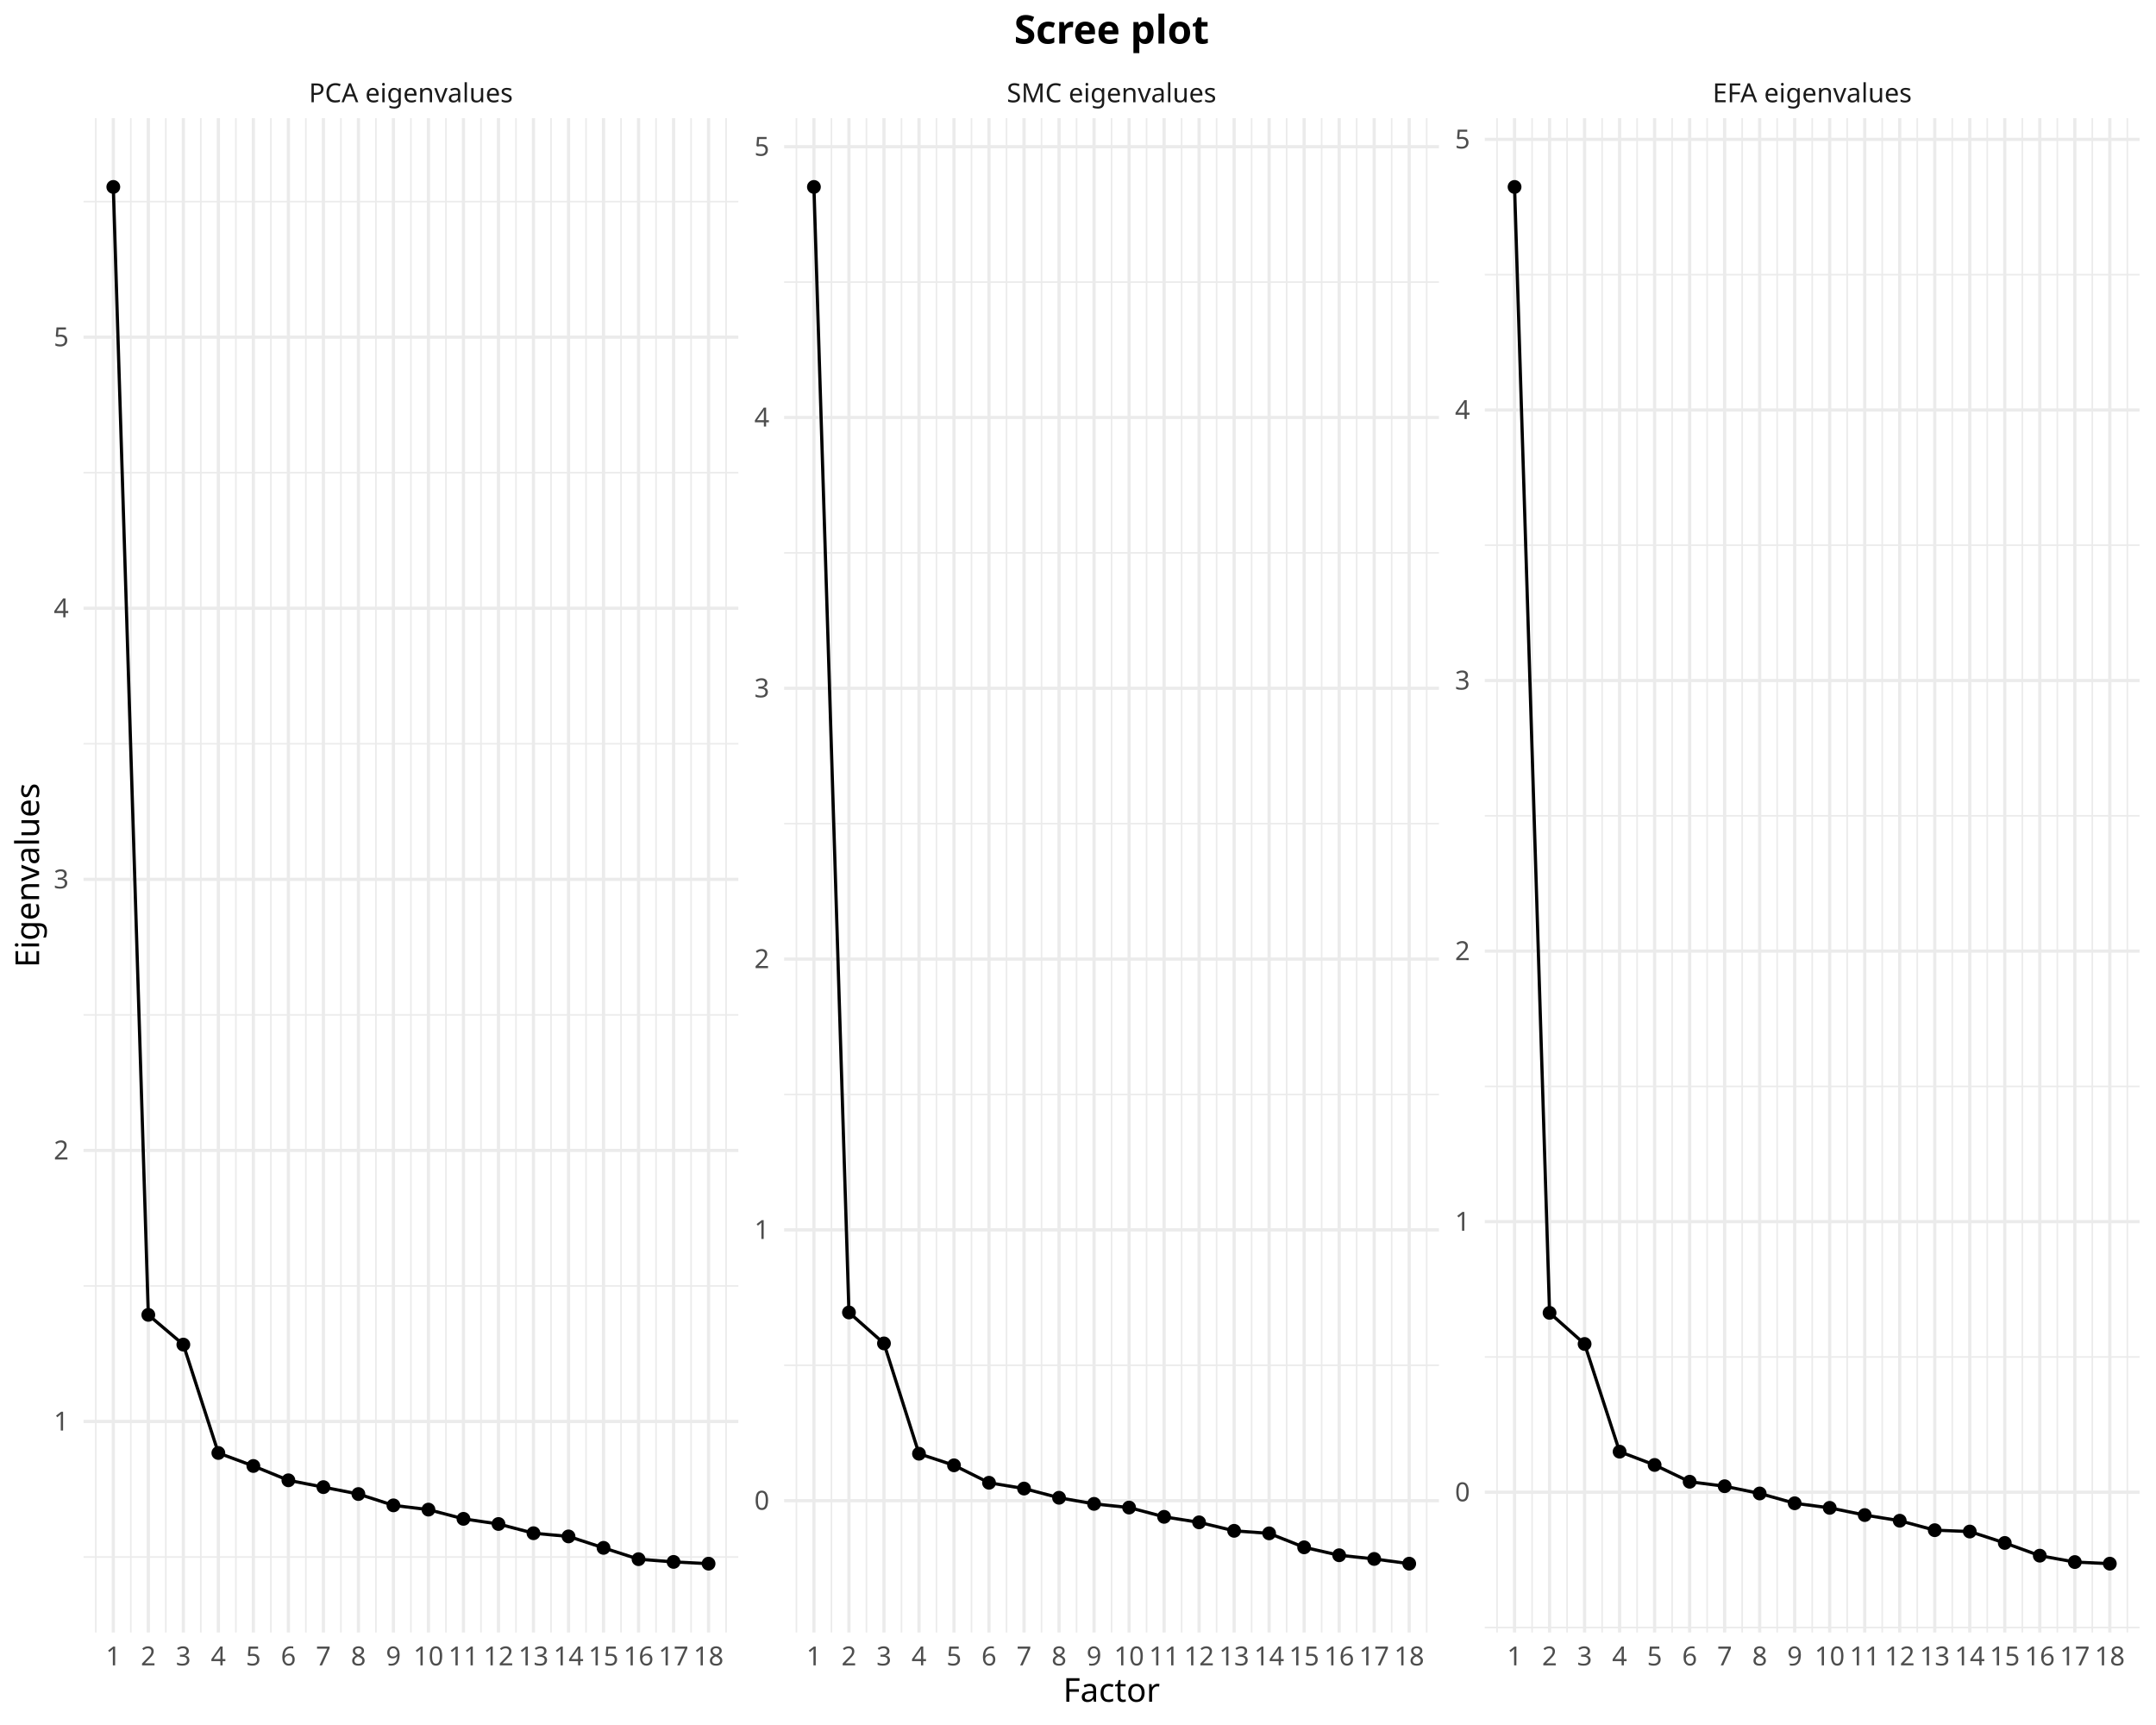
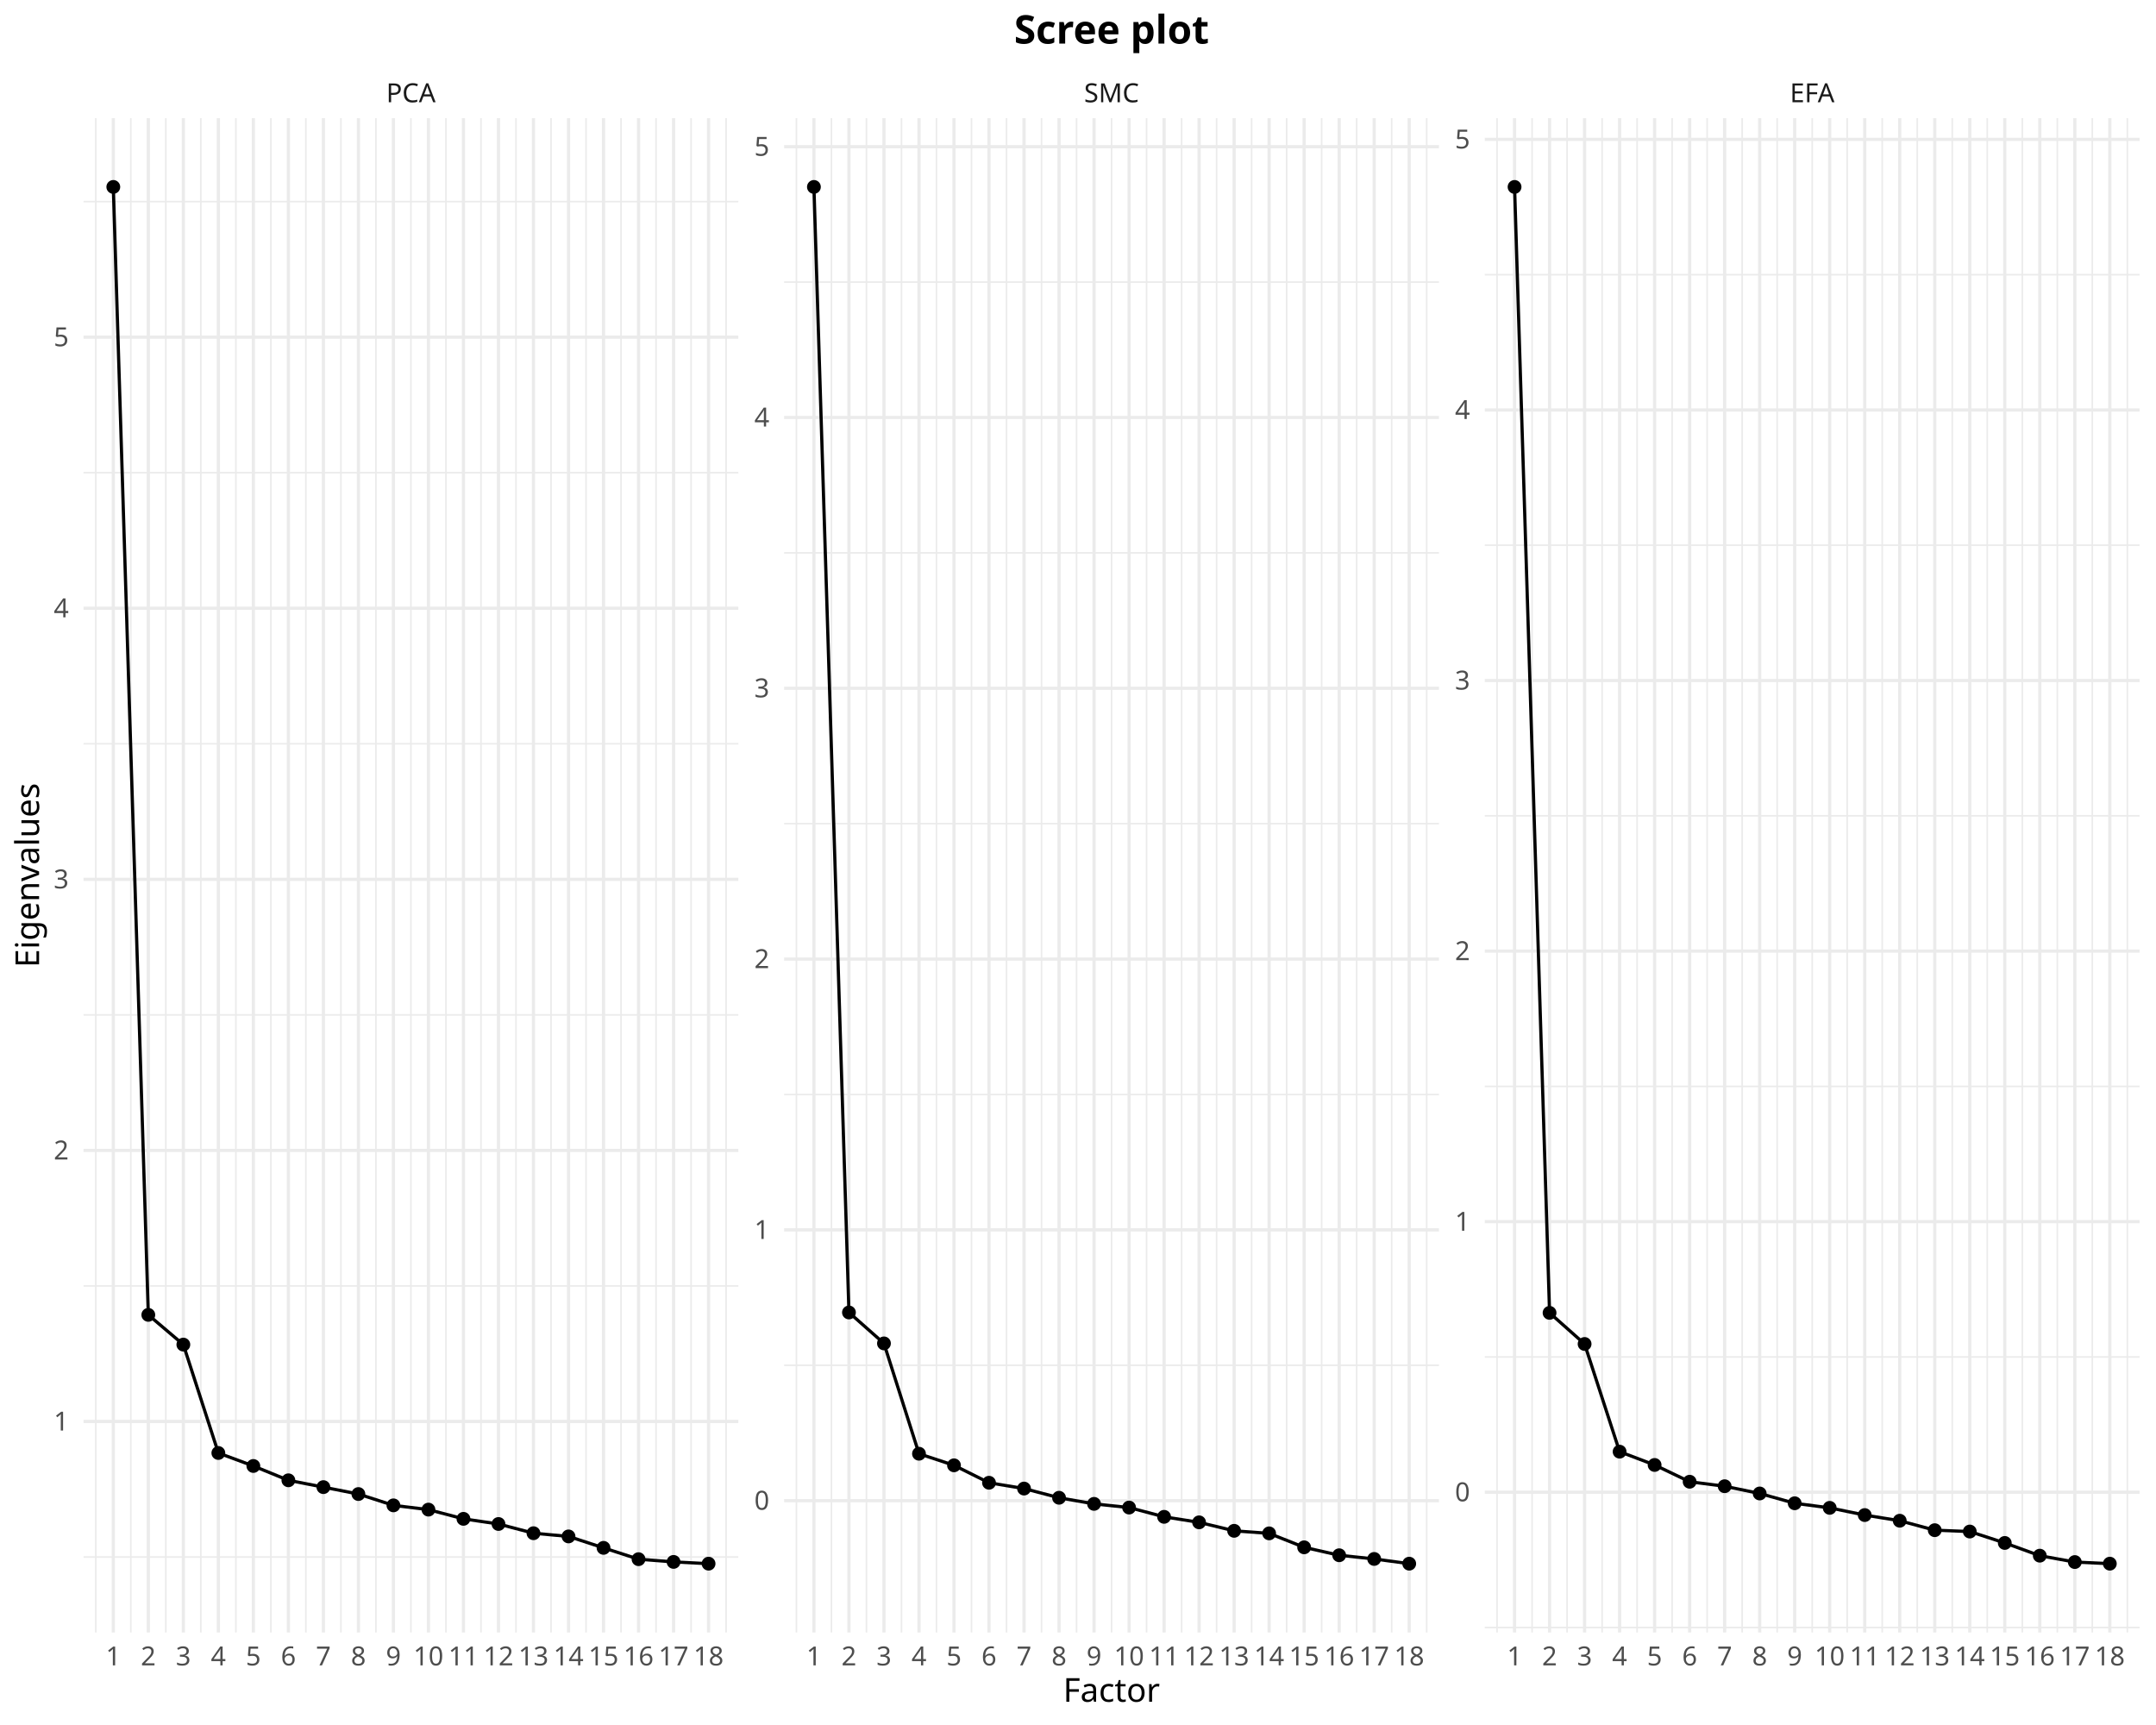
<svg xmlns="http://www.w3.org/2000/svg" class="svglite" data-engine-version="2.0" width="720.00pt" height="576.00pt" viewBox="0 0 720.00 576.00">
  <defs>
    <style type="text/css">
    .svglite line, .svglite polyline, .svglite polygon, .svglite path, .svglite rect, .svglite circle {
      fill: none;
      stroke: #000000;
      stroke-linecap: round;
      stroke-linejoin: round;
      stroke-miterlimit: 10.00;
    }
  </style>
  </defs>
  <rect width="100%" height="100%" style="stroke: none; fill: #FFFFFF;" />
  <defs>
    <clipPath id="cpMC4wMHw3MjAuMDB8MC4wMHw1NzYuMDA=">
      <rect x="0.00" y="0.00" width="720.00" height="576.00" />
    </clipPath>
  </defs>
  <g clip-path="url(#cpMC4wMHw3MjAuMDB8MC4wMHw1NzYuMDA=)">
    <rect x="-0" y="0.00" width="720.00" height="576.00" style="stroke-width: 1.07; stroke: none; fill: #FFFFFF;" />
  </g>
  <defs>
    <clipPath id="cpMjcuOTB8MjQ2LjU3fDM5LjQzfDU0NS4xMQ==">
      <rect x="27.90" y="39.43" width="218.67" height="505.68" />
    </clipPath>
  </defs>
  <g clip-path="url(#cpMjcuOTB8MjQ2LjU3fDM5LjQzfDU0NS4xMQ==)">
    <polyline points="27.90,519.91 246.57,519.91 " style="stroke-width: 0.53; stroke: #EBEBEB; stroke-linecap: butt;" />
    <polyline points="27.90,429.40 246.57,429.40 " style="stroke-width: 0.53; stroke: #EBEBEB; stroke-linecap: butt;" />
    <polyline points="27.90,338.88 246.57,338.88 " style="stroke-width: 0.53; stroke: #EBEBEB; stroke-linecap: butt;" />
    <polyline points="27.90,248.36 246.57,248.36 " style="stroke-width: 0.53; stroke: #EBEBEB; stroke-linecap: butt;" />
    <polyline points="27.90,157.84 246.57,157.84 " style="stroke-width: 0.53; stroke: #EBEBEB; stroke-linecap: butt;" />
    <polyline points="27.90,67.32 246.57,67.32 " style="stroke-width: 0.53; stroke: #EBEBEB; stroke-linecap: butt;" />
    <polyline points="31.99,545.11 31.99,39.43 " style="stroke-width: 0.53; stroke: #EBEBEB; stroke-linecap: butt;" />
    <polyline points="43.69,545.11 43.69,39.43 " style="stroke-width: 0.53; stroke: #EBEBEB; stroke-linecap: butt;" />
    <polyline points="55.38,545.11 55.38,39.43 " style="stroke-width: 0.53; stroke: #EBEBEB; stroke-linecap: butt;" />
    <polyline points="67.07,545.11 67.07,39.43 " style="stroke-width: 0.53; stroke: #EBEBEB; stroke-linecap: butt;" />
    <polyline points="78.77,545.11 78.77,39.43 " style="stroke-width: 0.53; stroke: #EBEBEB; stroke-linecap: butt;" />
    <polyline points="90.46,545.11 90.46,39.43 " style="stroke-width: 0.53; stroke: #EBEBEB; stroke-linecap: butt;" />
    <polyline points="102.15,545.11 102.15,39.43 " style="stroke-width: 0.53; stroke: #EBEBEB; stroke-linecap: butt;" />
    <polyline points="113.85,545.11 113.85,39.43 " style="stroke-width: 0.53; stroke: #EBEBEB; stroke-linecap: butt;" />
    <polyline points="125.54,545.11 125.54,39.43 " style="stroke-width: 0.53; stroke: #EBEBEB; stroke-linecap: butt;" />
    <polyline points="137.23,545.11 137.23,39.43 " style="stroke-width: 0.53; stroke: #EBEBEB; stroke-linecap: butt;" />
    <polyline points="148.93,545.11 148.93,39.43 " style="stroke-width: 0.53; stroke: #EBEBEB; stroke-linecap: butt;" />
    <polyline points="160.62,545.11 160.62,39.43 " style="stroke-width: 0.53; stroke: #EBEBEB; stroke-linecap: butt;" />
    <polyline points="172.31,545.11 172.31,39.43 " style="stroke-width: 0.53; stroke: #EBEBEB; stroke-linecap: butt;" />
    <polyline points="184.01,545.11 184.01,39.43 " style="stroke-width: 0.53; stroke: #EBEBEB; stroke-linecap: butt;" />
    <polyline points="195.70,545.11 195.70,39.43 " style="stroke-width: 0.53; stroke: #EBEBEB; stroke-linecap: butt;" />
    <polyline points="207.40,545.11 207.40,39.43 " style="stroke-width: 0.53; stroke: #EBEBEB; stroke-linecap: butt;" />
    <polyline points="219.09,545.11 219.09,39.43 " style="stroke-width: 0.53; stroke: #EBEBEB; stroke-linecap: butt;" />
    <polyline points="230.78,545.11 230.78,39.43 " style="stroke-width: 0.53; stroke: #EBEBEB; stroke-linecap: butt;" />
    <polyline points="242.48,545.11 242.48,39.43 " style="stroke-width: 0.53; stroke: #EBEBEB; stroke-linecap: butt;" />
    <polyline points="27.90,474.65 246.57,474.65 " style="stroke-width: 1.07; stroke: #EBEBEB; stroke-linecap: butt;" />
    <polyline points="27.90,384.14 246.57,384.14 " style="stroke-width: 1.07; stroke: #EBEBEB; stroke-linecap: butt;" />
    <polyline points="27.90,293.62 246.57,293.62 " style="stroke-width: 1.07; stroke: #EBEBEB; stroke-linecap: butt;" />
    <polyline points="27.90,203.10 246.57,203.10 " style="stroke-width: 1.07; stroke: #EBEBEB; stroke-linecap: butt;" />
    <polyline points="27.90,112.58 246.57,112.58 " style="stroke-width: 1.07; stroke: #EBEBEB; stroke-linecap: butt;" />
    <polyline points="37.84,545.11 37.84,39.43 " style="stroke-width: 1.07; stroke: #EBEBEB; stroke-linecap: butt;" />
    <polyline points="49.53,545.11 49.53,39.43 " style="stroke-width: 1.07; stroke: #EBEBEB; stroke-linecap: butt;" />
    <polyline points="61.23,545.11 61.23,39.43 " style="stroke-width: 1.07; stroke: #EBEBEB; stroke-linecap: butt;" />
    <polyline points="72.92,545.11 72.92,39.43 " style="stroke-width: 1.07; stroke: #EBEBEB; stroke-linecap: butt;" />
    <polyline points="84.61,545.11 84.61,39.43 " style="stroke-width: 1.07; stroke: #EBEBEB; stroke-linecap: butt;" />
    <polyline points="96.31,545.11 96.31,39.43 " style="stroke-width: 1.07; stroke: #EBEBEB; stroke-linecap: butt;" />
    <polyline points="108.00,545.11 108.00,39.43 " style="stroke-width: 1.07; stroke: #EBEBEB; stroke-linecap: butt;" />
    <polyline points="119.69,545.11 119.69,39.43 " style="stroke-width: 1.07; stroke: #EBEBEB; stroke-linecap: butt;" />
    <polyline points="131.39,545.11 131.39,39.43 " style="stroke-width: 1.07; stroke: #EBEBEB; stroke-linecap: butt;" />
    <polyline points="143.08,545.11 143.08,39.43 " style="stroke-width: 1.07; stroke: #EBEBEB; stroke-linecap: butt;" />
    <polyline points="154.77,545.11 154.77,39.43 " style="stroke-width: 1.07; stroke: #EBEBEB; stroke-linecap: butt;" />
    <polyline points="166.47,545.11 166.47,39.43 " style="stroke-width: 1.07; stroke: #EBEBEB; stroke-linecap: butt;" />
    <polyline points="178.16,545.11 178.16,39.43 " style="stroke-width: 1.07; stroke: #EBEBEB; stroke-linecap: butt;" />
    <polyline points="189.86,545.11 189.86,39.43 " style="stroke-width: 1.07; stroke: #EBEBEB; stroke-linecap: butt;" />
    <polyline points="201.55,545.11 201.55,39.43 " style="stroke-width: 1.07; stroke: #EBEBEB; stroke-linecap: butt;" />
    <polyline points="213.24,545.11 213.24,39.43 " style="stroke-width: 1.07; stroke: #EBEBEB; stroke-linecap: butt;" />
    <polyline points="224.94,545.11 224.94,39.43 " style="stroke-width: 1.07; stroke: #EBEBEB; stroke-linecap: butt;" />
    <polyline points="236.63,545.11 236.63,39.43 " style="stroke-width: 1.07; stroke: #EBEBEB; stroke-linecap: butt;" />
    <polyline points="37.84,62.42 49.53,439.05 61.23,448.98 72.92,485.17 84.61,489.51 96.31,494.29 108.00,496.57 119.69,498.88 131.39,502.66 143.08,504.08 154.77,507.16 166.47,508.88 178.16,511.96 189.86,513.03 201.55,516.85 213.24,520.63 224.94,521.54 236.63,522.13 " style="stroke-width: 1.07; stroke-linecap: butt;" />
    <circle cx="37.84" cy="62.42" r="1.95" style="stroke-width: 0.71; fill: #000000;" />
    <circle cx="49.53" cy="439.05" r="1.95" style="stroke-width: 0.71; fill: #000000;" />
    <circle cx="61.23" cy="448.98" r="1.95" style="stroke-width: 0.71; fill: #000000;" />
    <circle cx="72.92" cy="485.17" r="1.95" style="stroke-width: 0.71; fill: #000000;" />
    <circle cx="84.61" cy="489.51" r="1.95" style="stroke-width: 0.71; fill: #000000;" />
    <circle cx="96.31" cy="494.29" r="1.95" style="stroke-width: 0.71; fill: #000000;" />
    <circle cx="108.00" cy="496.57" r="1.95" style="stroke-width: 0.71; fill: #000000;" />
    <circle cx="119.69" cy="498.88" r="1.95" style="stroke-width: 0.71; fill: #000000;" />
    <circle cx="131.39" cy="502.66" r="1.95" style="stroke-width: 0.71; fill: #000000;" />
    <circle cx="143.08" cy="504.08" r="1.95" style="stroke-width: 0.71; fill: #000000;" />
    <circle cx="154.77" cy="507.16" r="1.95" style="stroke-width: 0.71; fill: #000000;" />
    <circle cx="166.47" cy="508.88" r="1.95" style="stroke-width: 0.71; fill: #000000;" />
    <circle cx="178.16" cy="511.96" r="1.95" style="stroke-width: 0.71; fill: #000000;" />
    <circle cx="189.86" cy="513.03" r="1.95" style="stroke-width: 0.71; fill: #000000;" />
    <circle cx="201.55" cy="516.85" r="1.95" style="stroke-width: 0.71; fill: #000000;" />
    <circle cx="213.24" cy="520.63" r="1.95" style="stroke-width: 0.71; fill: #000000;" />
    <circle cx="224.94" cy="521.54" r="1.95" style="stroke-width: 0.71; fill: #000000;" />
    <circle cx="236.63" cy="522.13" r="1.95" style="stroke-width: 0.71; fill: #000000;" />
  </g>
  <g clip-path="url(#cpMC4wMHw3MjAuMDB8MC4wMHw1NzYuMDA=)">
</g>
  <defs>
    <clipPath id="cpMjYxLjg3fDQ4MC41NHwzOS40M3w1NDUuMTE=">
      <rect x="261.87" y="39.43" width="218.67" height="505.68" />
    </clipPath>
  </defs>
  <g clip-path="url(#cpMjYxLjg3fDQ4MC41NHwzOS40M3w1NDUuMTE=)">
    <polyline points="261.87,455.88 480.54,455.88 " style="stroke-width: 0.53; stroke: #EBEBEB; stroke-linecap: butt;" />
    <polyline points="261.87,365.46 480.54,365.46 " style="stroke-width: 0.53; stroke: #EBEBEB; stroke-linecap: butt;" />
    <polyline points="261.87,275.03 480.54,275.03 " style="stroke-width: 0.53; stroke: #EBEBEB; stroke-linecap: butt;" />
    <polyline points="261.87,184.61 480.54,184.61 " style="stroke-width: 0.53; stroke: #EBEBEB; stroke-linecap: butt;" />
    <polyline points="261.87,94.19 480.54,94.19 " style="stroke-width: 0.53; stroke: #EBEBEB; stroke-linecap: butt;" />
    <polyline points="265.97,545.11 265.97,39.43 " style="stroke-width: 0.53; stroke: #EBEBEB; stroke-linecap: butt;" />
    <polyline points="277.66,545.11 277.66,39.43 " style="stroke-width: 0.53; stroke: #EBEBEB; stroke-linecap: butt;" />
    <polyline points="289.35,545.11 289.35,39.43 " style="stroke-width: 0.53; stroke: #EBEBEB; stroke-linecap: butt;" />
    <polyline points="301.05,545.11 301.05,39.43 " style="stroke-width: 0.53; stroke: #EBEBEB; stroke-linecap: butt;" />
    <polyline points="312.74,545.11 312.74,39.43 " style="stroke-width: 0.53; stroke: #EBEBEB; stroke-linecap: butt;" />
    <polyline points="324.44,545.11 324.44,39.43 " style="stroke-width: 0.53; stroke: #EBEBEB; stroke-linecap: butt;" />
    <polyline points="336.13,545.11 336.13,39.43 " style="stroke-width: 0.53; stroke: #EBEBEB; stroke-linecap: butt;" />
    <polyline points="347.82,545.11 347.82,39.43 " style="stroke-width: 0.53; stroke: #EBEBEB; stroke-linecap: butt;" />
    <polyline points="359.52,545.11 359.52,39.43 " style="stroke-width: 0.53; stroke: #EBEBEB; stroke-linecap: butt;" />
    <polyline points="371.21,545.11 371.21,39.43 " style="stroke-width: 0.53; stroke: #EBEBEB; stroke-linecap: butt;" />
    <polyline points="382.90,545.11 382.90,39.43 " style="stroke-width: 0.53; stroke: #EBEBEB; stroke-linecap: butt;" />
    <polyline points="394.60,545.11 394.60,39.43 " style="stroke-width: 0.53; stroke: #EBEBEB; stroke-linecap: butt;" />
    <polyline points="406.29,545.11 406.29,39.43 " style="stroke-width: 0.53; stroke: #EBEBEB; stroke-linecap: butt;" />
    <polyline points="417.98,545.11 417.98,39.43 " style="stroke-width: 0.53; stroke: #EBEBEB; stroke-linecap: butt;" />
    <polyline points="429.68,545.11 429.68,39.43 " style="stroke-width: 0.53; stroke: #EBEBEB; stroke-linecap: butt;" />
    <polyline points="441.37,545.11 441.37,39.43 " style="stroke-width: 0.53; stroke: #EBEBEB; stroke-linecap: butt;" />
    <polyline points="453.06,545.11 453.06,39.43 " style="stroke-width: 0.53; stroke: #EBEBEB; stroke-linecap: butt;" />
    <polyline points="464.76,545.11 464.76,39.43 " style="stroke-width: 0.53; stroke: #EBEBEB; stroke-linecap: butt;" />
    <polyline points="476.45,545.11 476.45,39.43 " style="stroke-width: 0.53; stroke: #EBEBEB; stroke-linecap: butt;" />
    <polyline points="261.87,501.09 480.54,501.09 " style="stroke-width: 1.07; stroke: #EBEBEB; stroke-linecap: butt;" />
    <polyline points="261.87,410.67 480.54,410.67 " style="stroke-width: 1.07; stroke: #EBEBEB; stroke-linecap: butt;" />
    <polyline points="261.87,320.25 480.54,320.25 " style="stroke-width: 1.07; stroke: #EBEBEB; stroke-linecap: butt;" />
    <polyline points="261.87,229.82 480.54,229.82 " style="stroke-width: 1.07; stroke: #EBEBEB; stroke-linecap: butt;" />
    <polyline points="261.87,139.40 480.54,139.40 " style="stroke-width: 1.07; stroke: #EBEBEB; stroke-linecap: butt;" />
    <polyline points="261.87,48.98 480.54,48.98 " style="stroke-width: 1.07; stroke: #EBEBEB; stroke-linecap: butt;" />
    <polyline points="271.81,545.11 271.81,39.43 " style="stroke-width: 1.07; stroke: #EBEBEB; stroke-linecap: butt;" />
    <polyline points="283.51,545.11 283.51,39.43 " style="stroke-width: 1.07; stroke: #EBEBEB; stroke-linecap: butt;" />
    <polyline points="295.20,545.11 295.20,39.43 " style="stroke-width: 1.07; stroke: #EBEBEB; stroke-linecap: butt;" />
    <polyline points="306.90,545.11 306.90,39.43 " style="stroke-width: 1.07; stroke: #EBEBEB; stroke-linecap: butt;" />
    <polyline points="318.59,545.11 318.59,39.43 " style="stroke-width: 1.07; stroke: #EBEBEB; stroke-linecap: butt;" />
    <polyline points="330.28,545.11 330.28,39.43 " style="stroke-width: 1.07; stroke: #EBEBEB; stroke-linecap: butt;" />
    <polyline points="341.98,545.11 341.98,39.43 " style="stroke-width: 1.07; stroke: #EBEBEB; stroke-linecap: butt;" />
    <polyline points="353.67,545.11 353.67,39.43 " style="stroke-width: 1.07; stroke: #EBEBEB; stroke-linecap: butt;" />
    <polyline points="365.36,545.11 365.36,39.43 " style="stroke-width: 1.07; stroke: #EBEBEB; stroke-linecap: butt;" />
    <polyline points="377.06,545.11 377.06,39.43 " style="stroke-width: 1.07; stroke: #EBEBEB; stroke-linecap: butt;" />
    <polyline points="388.75,545.11 388.75,39.43 " style="stroke-width: 1.07; stroke: #EBEBEB; stroke-linecap: butt;" />
    <polyline points="400.44,545.11 400.44,39.43 " style="stroke-width: 1.07; stroke: #EBEBEB; stroke-linecap: butt;" />
    <polyline points="412.14,545.11 412.14,39.43 " style="stroke-width: 1.07; stroke: #EBEBEB; stroke-linecap: butt;" />
    <polyline points="423.83,545.11 423.83,39.43 " style="stroke-width: 1.07; stroke: #EBEBEB; stroke-linecap: butt;" />
    <polyline points="435.52,545.11 435.52,39.43 " style="stroke-width: 1.07; stroke: #EBEBEB; stroke-linecap: butt;" />
    <polyline points="447.22,545.11 447.22,39.43 " style="stroke-width: 1.07; stroke: #EBEBEB; stroke-linecap: butt;" />
    <polyline points="458.91,545.11 458.91,39.43 " style="stroke-width: 1.07; stroke: #EBEBEB; stroke-linecap: butt;" />
    <polyline points="470.61,545.11 470.61,39.43 " style="stroke-width: 1.07; stroke: #EBEBEB; stroke-linecap: butt;" />
    <polyline points="271.81,62.42 283.51,438.25 295.20,448.58 306.90,485.42 318.59,489.29 330.28,495.11 341.98,497.05 353.67,500.12 365.36,502.16 377.06,503.39 388.75,506.49 400.44,508.33 412.14,511.16 423.83,512.01 435.52,516.67 447.22,519.32 458.91,520.55 470.61,522.13 " style="stroke-width: 1.07; stroke-linecap: butt;" />
    <circle cx="271.81" cy="62.42" r="1.95" style="stroke-width: 0.71; fill: #000000;" />
    <circle cx="283.51" cy="438.25" r="1.95" style="stroke-width: 0.71; fill: #000000;" />
    <circle cx="295.20" cy="448.58" r="1.95" style="stroke-width: 0.71; fill: #000000;" />
    <circle cx="306.90" cy="485.42" r="1.95" style="stroke-width: 0.71; fill: #000000;" />
    <circle cx="318.59" cy="489.29" r="1.95" style="stroke-width: 0.71; fill: #000000;" />
    <circle cx="330.28" cy="495.11" r="1.95" style="stroke-width: 0.71; fill: #000000;" />
    <circle cx="341.98" cy="497.05" r="1.95" style="stroke-width: 0.71; fill: #000000;" />
    <circle cx="353.67" cy="500.12" r="1.95" style="stroke-width: 0.71; fill: #000000;" />
    <circle cx="365.36" cy="502.16" r="1.95" style="stroke-width: 0.71; fill: #000000;" />
    <circle cx="377.06" cy="503.39" r="1.95" style="stroke-width: 0.71; fill: #000000;" />
    <circle cx="388.75" cy="506.49" r="1.95" style="stroke-width: 0.71; fill: #000000;" />
    <circle cx="400.44" cy="508.33" r="1.95" style="stroke-width: 0.71; fill: #000000;" />
    <circle cx="412.14" cy="511.16" r="1.95" style="stroke-width: 0.71; fill: #000000;" />
    <circle cx="423.83" cy="512.01" r="1.95" style="stroke-width: 0.71; fill: #000000;" />
    <circle cx="435.52" cy="516.67" r="1.95" style="stroke-width: 0.71; fill: #000000;" />
    <circle cx="447.22" cy="519.32" r="1.95" style="stroke-width: 0.71; fill: #000000;" />
    <circle cx="458.91" cy="520.55" r="1.95" style="stroke-width: 0.71; fill: #000000;" />
    <circle cx="470.61" cy="522.13" r="1.95" style="stroke-width: 0.71; fill: #000000;" />
  </g>
  <g clip-path="url(#cpMC4wMHw3MjAuMDB8MC4wMHw1NzYuMDA=)">
</g>
  <defs>
    <clipPath id="cpNDk1Ljg1fDcxNC41MnwzOS40M3w1NDUuMTE=">
      <rect x="495.85" y="39.43" width="218.67" height="505.68" />
    </clipPath>
  </defs>
  <g clip-path="url(#cpNDk1Ljg1fDcxNC41MnwzOS40M3w1NDUuMTE=)">
    <polyline points="495.85,543.45 714.52,543.45 " style="stroke-width: 0.53; stroke: #EBEBEB; stroke-linecap: butt;" />
    <polyline points="495.85,453.10 714.52,453.10 " style="stroke-width: 0.53; stroke: #EBEBEB; stroke-linecap: butt;" />
    <polyline points="495.85,362.76 714.52,362.76 " style="stroke-width: 0.53; stroke: #EBEBEB; stroke-linecap: butt;" />
    <polyline points="495.85,272.41 714.52,272.41 " style="stroke-width: 0.53; stroke: #EBEBEB; stroke-linecap: butt;" />
    <polyline points="495.85,182.06 714.52,182.06 " style="stroke-width: 0.53; stroke: #EBEBEB; stroke-linecap: butt;" />
    <polyline points="495.85,91.72 714.52,91.72 " style="stroke-width: 0.53; stroke: #EBEBEB; stroke-linecap: butt;" />
    <polyline points="499.94,545.11 499.94,39.43 " style="stroke-width: 0.53; stroke: #EBEBEB; stroke-linecap: butt;" />
    <polyline points="511.64,545.11 511.64,39.43 " style="stroke-width: 0.53; stroke: #EBEBEB; stroke-linecap: butt;" />
    <polyline points="523.33,545.11 523.33,39.43 " style="stroke-width: 0.53; stroke: #EBEBEB; stroke-linecap: butt;" />
    <polyline points="535.02,545.11 535.02,39.43 " style="stroke-width: 0.53; stroke: #EBEBEB; stroke-linecap: butt;" />
    <polyline points="546.72,545.11 546.72,39.43 " style="stroke-width: 0.53; stroke: #EBEBEB; stroke-linecap: butt;" />
    <polyline points="558.41,545.11 558.41,39.43 " style="stroke-width: 0.53; stroke: #EBEBEB; stroke-linecap: butt;" />
    <polyline points="570.10,545.11 570.10,39.43 " style="stroke-width: 0.53; stroke: #EBEBEB; stroke-linecap: butt;" />
    <polyline points="581.80,545.11 581.80,39.43 " style="stroke-width: 0.53; stroke: #EBEBEB; stroke-linecap: butt;" />
    <polyline points="593.49,545.11 593.49,39.43 " style="stroke-width: 0.53; stroke: #EBEBEB; stroke-linecap: butt;" />
    <polyline points="605.19,545.11 605.19,39.43 " style="stroke-width: 0.53; stroke: #EBEBEB; stroke-linecap: butt;" />
    <polyline points="616.88,545.11 616.88,39.43 " style="stroke-width: 0.53; stroke: #EBEBEB; stroke-linecap: butt;" />
    <polyline points="628.57,545.11 628.57,39.43 " style="stroke-width: 0.53; stroke: #EBEBEB; stroke-linecap: butt;" />
    <polyline points="640.27,545.11 640.27,39.43 " style="stroke-width: 0.53; stroke: #EBEBEB; stroke-linecap: butt;" />
    <polyline points="651.96,545.11 651.96,39.43 " style="stroke-width: 0.53; stroke: #EBEBEB; stroke-linecap: butt;" />
    <polyline points="663.65,545.11 663.65,39.43 " style="stroke-width: 0.53; stroke: #EBEBEB; stroke-linecap: butt;" />
    <polyline points="675.35,545.11 675.35,39.43 " style="stroke-width: 0.53; stroke: #EBEBEB; stroke-linecap: butt;" />
    <polyline points="687.04,545.11 687.04,39.43 " style="stroke-width: 0.53; stroke: #EBEBEB; stroke-linecap: butt;" />
    <polyline points="698.73,545.11 698.73,39.43 " style="stroke-width: 0.53; stroke: #EBEBEB; stroke-linecap: butt;" />
    <polyline points="710.43,545.11 710.43,39.43 " style="stroke-width: 0.53; stroke: #EBEBEB; stroke-linecap: butt;" />
    <polyline points="495.85,498.27 714.52,498.27 " style="stroke-width: 1.07; stroke: #EBEBEB; stroke-linecap: butt;" />
    <polyline points="495.85,407.93 714.52,407.93 " style="stroke-width: 1.07; stroke: #EBEBEB; stroke-linecap: butt;" />
    <polyline points="495.85,317.58 714.52,317.58 " style="stroke-width: 1.07; stroke: #EBEBEB; stroke-linecap: butt;" />
    <polyline points="495.85,227.24 714.52,227.24 " style="stroke-width: 1.07; stroke: #EBEBEB; stroke-linecap: butt;" />
    <polyline points="495.85,136.89 714.52,136.89 " style="stroke-width: 1.07; stroke: #EBEBEB; stroke-linecap: butt;" />
    <polyline points="495.85,46.54 714.52,46.54 " style="stroke-width: 1.07; stroke: #EBEBEB; stroke-linecap: butt;" />
    <polyline points="505.79,545.11 505.79,39.43 " style="stroke-width: 1.07; stroke: #EBEBEB; stroke-linecap: butt;" />
    <polyline points="517.48,545.11 517.48,39.43 " style="stroke-width: 1.07; stroke: #EBEBEB; stroke-linecap: butt;" />
    <polyline points="529.18,545.11 529.18,39.43 " style="stroke-width: 1.07; stroke: #EBEBEB; stroke-linecap: butt;" />
    <polyline points="540.87,545.11 540.87,39.43 " style="stroke-width: 1.07; stroke: #EBEBEB; stroke-linecap: butt;" />
    <polyline points="552.56,545.11 552.56,39.43 " style="stroke-width: 1.07; stroke: #EBEBEB; stroke-linecap: butt;" />
    <polyline points="564.26,545.11 564.26,39.43 " style="stroke-width: 1.07; stroke: #EBEBEB; stroke-linecap: butt;" />
    <polyline points="575.95,545.11 575.95,39.43 " style="stroke-width: 1.07; stroke: #EBEBEB; stroke-linecap: butt;" />
    <polyline points="587.65,545.11 587.65,39.43 " style="stroke-width: 1.07; stroke: #EBEBEB; stroke-linecap: butt;" />
    <polyline points="599.34,545.11 599.34,39.43 " style="stroke-width: 1.07; stroke: #EBEBEB; stroke-linecap: butt;" />
    <polyline points="611.03,545.11 611.03,39.43 " style="stroke-width: 1.07; stroke: #EBEBEB; stroke-linecap: butt;" />
    <polyline points="622.73,545.11 622.73,39.43 " style="stroke-width: 1.07; stroke: #EBEBEB; stroke-linecap: butt;" />
    <polyline points="634.42,545.11 634.42,39.43 " style="stroke-width: 1.07; stroke: #EBEBEB; stroke-linecap: butt;" />
    <polyline points="646.11,545.11 646.11,39.43 " style="stroke-width: 1.07; stroke: #EBEBEB; stroke-linecap: butt;" />
    <polyline points="657.81,545.11 657.81,39.43 " style="stroke-width: 1.07; stroke: #EBEBEB; stroke-linecap: butt;" />
    <polyline points="669.50,545.11 669.50,39.43 " style="stroke-width: 1.07; stroke: #EBEBEB; stroke-linecap: butt;" />
    <polyline points="681.19,545.11 681.19,39.43 " style="stroke-width: 1.07; stroke: #EBEBEB; stroke-linecap: butt;" />
    <polyline points="692.89,545.11 692.89,39.43 " style="stroke-width: 1.07; stroke: #EBEBEB; stroke-linecap: butt;" />
    <polyline points="704.58,545.11 704.58,39.43 " style="stroke-width: 1.07; stroke: #EBEBEB; stroke-linecap: butt;" />
    <polyline points="505.79,62.42 517.48,438.38 529.18,448.77 540.87,484.73 552.56,489.17 564.26,494.77 575.95,496.27 587.65,498.69 599.34,501.96 611.03,503.49 622.73,505.90 634.42,507.79 646.11,510.95 657.81,511.40 669.50,515.21 681.19,519.46 692.89,521.59 704.58,522.13 " style="stroke-width: 1.07; stroke-linecap: butt;" />
    <circle cx="505.79" cy="62.42" r="1.95" style="stroke-width: 0.71; fill: #000000;" />
    <circle cx="517.48" cy="438.38" r="1.95" style="stroke-width: 0.71; fill: #000000;" />
    <circle cx="529.18" cy="448.77" r="1.95" style="stroke-width: 0.71; fill: #000000;" />
    <circle cx="540.87" cy="484.73" r="1.95" style="stroke-width: 0.71; fill: #000000;" />
    <circle cx="552.56" cy="489.17" r="1.95" style="stroke-width: 0.71; fill: #000000;" />
    <circle cx="564.26" cy="494.77" r="1.95" style="stroke-width: 0.71; fill: #000000;" />
    <circle cx="575.95" cy="496.27" r="1.95" style="stroke-width: 0.71; fill: #000000;" />
    <circle cx="587.65" cy="498.69" r="1.95" style="stroke-width: 0.71; fill: #000000;" />
    <circle cx="599.34" cy="501.96" r="1.95" style="stroke-width: 0.71; fill: #000000;" />
    <circle cx="611.03" cy="503.49" r="1.95" style="stroke-width: 0.71; fill: #000000;" />
    <circle cx="622.73" cy="505.90" r="1.95" style="stroke-width: 0.71; fill: #000000;" />
    <circle cx="634.42" cy="507.79" r="1.95" style="stroke-width: 0.71; fill: #000000;" />
    <circle cx="646.11" cy="510.95" r="1.95" style="stroke-width: 0.71; fill: #000000;" />
    <circle cx="657.81" cy="511.40" r="1.95" style="stroke-width: 0.71; fill: #000000;" />
    <circle cx="669.50" cy="515.21" r="1.95" style="stroke-width: 0.71; fill: #000000;" />
    <circle cx="681.19" cy="519.46" r="1.95" style="stroke-width: 0.71; fill: #000000;" />
    <circle cx="692.89" cy="521.59" r="1.95" style="stroke-width: 0.71; fill: #000000;" />
    <circle cx="704.58" cy="522.13" r="1.95" style="stroke-width: 0.71; fill: #000000;" />
  </g>
  <g clip-path="url(#cpMC4wMHw3MjAuMDB8MC4wMHw1NzYuMDA=)">
</g>
  <defs>
    <clipPath id="cpMjcuOTB8MjQ2LjU3fDIyLjc4fDM5LjQz">
      <rect x="27.90" y="22.78" width="218.67" height="16.65" />
    </clipPath>
  </defs>
  <g clip-path="url(#cpMjcuOTB8MjQ2LjU3fDIyLjc4fDM5LjQz)">
-     <text x="137.23" y="34.14" text-anchor="middle" style="font-size: 8.80px; fill: #1A1A1A; font-family: sans;" textLength="67.52px" lengthAdjust="spacingAndGlyphs">PCA eigenvalues</text>
+     <text x="137.23" y="34.14" text-anchor="middle" style="font-size: 8.80px; fill: #1A1A1A; font-family: sans;" textLength="18.10px" lengthAdjust="spacingAndGlyphs">PCA</text>
  </g>
  <g clip-path="url(#cpMC4wMHw3MjAuMDB8MC4wMHw1NzYuMDA=)">
</g>
  <defs>
    <clipPath id="cpMjYxLjg3fDQ4MC41NHwyMi43OHwzOS40Mw==">
      <rect x="261.87" y="22.78" width="218.67" height="16.65" />
    </clipPath>
  </defs>
  <g clip-path="url(#cpMjYxLjg3fDQ4MC41NHwyMi43OHwzOS40Mw==)">
-     <text x="371.21" y="34.14" text-anchor="middle" style="font-size: 8.80px; fill: #1A1A1A; font-family: sans;" textLength="68.98px" lengthAdjust="spacingAndGlyphs">SMC eigenvalues</text>
+     <text x="371.21" y="34.14" text-anchor="middle" style="font-size: 8.80px; fill: #1A1A1A; font-family: sans;" textLength="19.56px" lengthAdjust="spacingAndGlyphs">SMC</text>
  </g>
  <g clip-path="url(#cpMC4wMHw3MjAuMDB8MC4wMHw1NzYuMDA=)">
</g>
  <defs>
    <clipPath id="cpNDk1Ljg1fDcxNC41MnwyMi43OHwzOS40Mw==">
      <rect x="495.85" y="22.78" width="218.67" height="16.65" />
    </clipPath>
  </defs>
  <g clip-path="url(#cpNDk1Ljg1fDcxNC41MnwyMi43OHwzOS40Mw==)">
-     <text x="605.19" y="34.14" text-anchor="middle" style="font-size: 8.80px; fill: #1A1A1A; font-family: sans;" textLength="66.54px" lengthAdjust="spacingAndGlyphs">EFA eigenvalues</text>
+     <text x="605.19" y="34.14" text-anchor="middle" style="font-size: 8.80px; fill: #1A1A1A; font-family: sans;" textLength="17.12px" lengthAdjust="spacingAndGlyphs">EFA</text>
  </g>
  <g clip-path="url(#cpMC4wMHw3MjAuMDB8MC4wMHw1NzYuMDA=)">
    <text x="37.84" y="556.10" text-anchor="middle" style="font-size: 8.80px; fill: #4D4D4D; font-family: sans;" textLength="4.89px" lengthAdjust="spacingAndGlyphs">1</text>
    <text x="49.53" y="556.10" text-anchor="middle" style="font-size: 8.80px; fill: #4D4D4D; font-family: sans;" textLength="4.89px" lengthAdjust="spacingAndGlyphs">2</text>
    <text x="61.23" y="556.10" text-anchor="middle" style="font-size: 8.80px; fill: #4D4D4D; font-family: sans;" textLength="4.89px" lengthAdjust="spacingAndGlyphs">3</text>
    <text x="72.92" y="556.10" text-anchor="middle" style="font-size: 8.80px; fill: #4D4D4D; font-family: sans;" textLength="4.89px" lengthAdjust="spacingAndGlyphs">4</text>
    <text x="84.61" y="556.10" text-anchor="middle" style="font-size: 8.80px; fill: #4D4D4D; font-family: sans;" textLength="4.89px" lengthAdjust="spacingAndGlyphs">5</text>
    <text x="96.31" y="556.10" text-anchor="middle" style="font-size: 8.80px; fill: #4D4D4D; font-family: sans;" textLength="4.89px" lengthAdjust="spacingAndGlyphs">6</text>
    <text x="108.00" y="556.10" text-anchor="middle" style="font-size: 8.80px; fill: #4D4D4D; font-family: sans;" textLength="4.89px" lengthAdjust="spacingAndGlyphs">7</text>
    <text x="119.69" y="556.10" text-anchor="middle" style="font-size: 8.80px; fill: #4D4D4D; font-family: sans;" textLength="4.89px" lengthAdjust="spacingAndGlyphs">8</text>
    <text x="131.39" y="556.10" text-anchor="middle" style="font-size: 8.80px; fill: #4D4D4D; font-family: sans;" textLength="4.89px" lengthAdjust="spacingAndGlyphs">9</text>
    <text x="143.08" y="556.10" text-anchor="middle" style="font-size: 8.80px; fill: #4D4D4D; font-family: sans;" textLength="9.79px" lengthAdjust="spacingAndGlyphs">10</text>
    <text x="154.77" y="556.10" text-anchor="middle" style="font-size: 8.80px; fill: #4D4D4D; font-family: sans;" textLength="9.79px" lengthAdjust="spacingAndGlyphs">11</text>
    <text x="166.47" y="556.10" text-anchor="middle" style="font-size: 8.80px; fill: #4D4D4D; font-family: sans;" textLength="9.79px" lengthAdjust="spacingAndGlyphs">12</text>
    <text x="178.16" y="556.10" text-anchor="middle" style="font-size: 8.80px; fill: #4D4D4D; font-family: sans;" textLength="9.79px" lengthAdjust="spacingAndGlyphs">13</text>
    <text x="189.86" y="556.10" text-anchor="middle" style="font-size: 8.80px; fill: #4D4D4D; font-family: sans;" textLength="9.79px" lengthAdjust="spacingAndGlyphs">14</text>
    <text x="201.55" y="556.10" text-anchor="middle" style="font-size: 8.80px; fill: #4D4D4D; font-family: sans;" textLength="9.79px" lengthAdjust="spacingAndGlyphs">15</text>
    <text x="213.24" y="556.10" text-anchor="middle" style="font-size: 8.80px; fill: #4D4D4D; font-family: sans;" textLength="9.79px" lengthAdjust="spacingAndGlyphs">16</text>
    <text x="224.94" y="556.10" text-anchor="middle" style="font-size: 8.80px; fill: #4D4D4D; font-family: sans;" textLength="9.79px" lengthAdjust="spacingAndGlyphs">17</text>
    <text x="236.63" y="556.10" text-anchor="middle" style="font-size: 8.80px; fill: #4D4D4D; font-family: sans;" textLength="9.79px" lengthAdjust="spacingAndGlyphs">18</text>
    <text x="271.81" y="556.10" text-anchor="middle" style="font-size: 8.80px; fill: #4D4D4D; font-family: sans;" textLength="4.89px" lengthAdjust="spacingAndGlyphs">1</text>
    <text x="283.51" y="556.10" text-anchor="middle" style="font-size: 8.80px; fill: #4D4D4D; font-family: sans;" textLength="4.89px" lengthAdjust="spacingAndGlyphs">2</text>
    <text x="295.20" y="556.10" text-anchor="middle" style="font-size: 8.80px; fill: #4D4D4D; font-family: sans;" textLength="4.89px" lengthAdjust="spacingAndGlyphs">3</text>
    <text x="306.90" y="556.10" text-anchor="middle" style="font-size: 8.80px; fill: #4D4D4D; font-family: sans;" textLength="4.89px" lengthAdjust="spacingAndGlyphs">4</text>
    <text x="318.59" y="556.10" text-anchor="middle" style="font-size: 8.80px; fill: #4D4D4D; font-family: sans;" textLength="4.89px" lengthAdjust="spacingAndGlyphs">5</text>
    <text x="330.28" y="556.10" text-anchor="middle" style="font-size: 8.80px; fill: #4D4D4D; font-family: sans;" textLength="4.89px" lengthAdjust="spacingAndGlyphs">6</text>
    <text x="341.98" y="556.10" text-anchor="middle" style="font-size: 8.80px; fill: #4D4D4D; font-family: sans;" textLength="4.89px" lengthAdjust="spacingAndGlyphs">7</text>
    <text x="353.67" y="556.10" text-anchor="middle" style="font-size: 8.80px; fill: #4D4D4D; font-family: sans;" textLength="4.89px" lengthAdjust="spacingAndGlyphs">8</text>
    <text x="365.36" y="556.10" text-anchor="middle" style="font-size: 8.80px; fill: #4D4D4D; font-family: sans;" textLength="4.89px" lengthAdjust="spacingAndGlyphs">9</text>
    <text x="377.06" y="556.10" text-anchor="middle" style="font-size: 8.80px; fill: #4D4D4D; font-family: sans;" textLength="9.79px" lengthAdjust="spacingAndGlyphs">10</text>
    <text x="388.75" y="556.10" text-anchor="middle" style="font-size: 8.80px; fill: #4D4D4D; font-family: sans;" textLength="9.79px" lengthAdjust="spacingAndGlyphs">11</text>
    <text x="400.44" y="556.10" text-anchor="middle" style="font-size: 8.80px; fill: #4D4D4D; font-family: sans;" textLength="9.79px" lengthAdjust="spacingAndGlyphs">12</text>
    <text x="412.14" y="556.10" text-anchor="middle" style="font-size: 8.80px; fill: #4D4D4D; font-family: sans;" textLength="9.79px" lengthAdjust="spacingAndGlyphs">13</text>
    <text x="423.83" y="556.10" text-anchor="middle" style="font-size: 8.80px; fill: #4D4D4D; font-family: sans;" textLength="9.79px" lengthAdjust="spacingAndGlyphs">14</text>
    <text x="435.52" y="556.10" text-anchor="middle" style="font-size: 8.80px; fill: #4D4D4D; font-family: sans;" textLength="9.79px" lengthAdjust="spacingAndGlyphs">15</text>
    <text x="447.22" y="556.10" text-anchor="middle" style="font-size: 8.80px; fill: #4D4D4D; font-family: sans;" textLength="9.79px" lengthAdjust="spacingAndGlyphs">16</text>
    <text x="458.91" y="556.10" text-anchor="middle" style="font-size: 8.80px; fill: #4D4D4D; font-family: sans;" textLength="9.79px" lengthAdjust="spacingAndGlyphs">17</text>
    <text x="470.61" y="556.10" text-anchor="middle" style="font-size: 8.80px; fill: #4D4D4D; font-family: sans;" textLength="9.79px" lengthAdjust="spacingAndGlyphs">18</text>
    <text x="505.79" y="556.10" text-anchor="middle" style="font-size: 8.80px; fill: #4D4D4D; font-family: sans;" textLength="4.89px" lengthAdjust="spacingAndGlyphs">1</text>
    <text x="517.48" y="556.10" text-anchor="middle" style="font-size: 8.80px; fill: #4D4D4D; font-family: sans;" textLength="4.89px" lengthAdjust="spacingAndGlyphs">2</text>
    <text x="529.18" y="556.10" text-anchor="middle" style="font-size: 8.80px; fill: #4D4D4D; font-family: sans;" textLength="4.89px" lengthAdjust="spacingAndGlyphs">3</text>
    <text x="540.87" y="556.10" text-anchor="middle" style="font-size: 8.80px; fill: #4D4D4D; font-family: sans;" textLength="4.89px" lengthAdjust="spacingAndGlyphs">4</text>
    <text x="552.56" y="556.10" text-anchor="middle" style="font-size: 8.80px; fill: #4D4D4D; font-family: sans;" textLength="4.89px" lengthAdjust="spacingAndGlyphs">5</text>
    <text x="564.26" y="556.10" text-anchor="middle" style="font-size: 8.80px; fill: #4D4D4D; font-family: sans;" textLength="4.89px" lengthAdjust="spacingAndGlyphs">6</text>
    <text x="575.95" y="556.10" text-anchor="middle" style="font-size: 8.80px; fill: #4D4D4D; font-family: sans;" textLength="4.89px" lengthAdjust="spacingAndGlyphs">7</text>
    <text x="587.65" y="556.10" text-anchor="middle" style="font-size: 8.80px; fill: #4D4D4D; font-family: sans;" textLength="4.89px" lengthAdjust="spacingAndGlyphs">8</text>
    <text x="599.34" y="556.10" text-anchor="middle" style="font-size: 8.80px; fill: #4D4D4D; font-family: sans;" textLength="4.89px" lengthAdjust="spacingAndGlyphs">9</text>
    <text x="611.03" y="556.10" text-anchor="middle" style="font-size: 8.80px; fill: #4D4D4D; font-family: sans;" textLength="9.79px" lengthAdjust="spacingAndGlyphs">10</text>
    <text x="622.73" y="556.10" text-anchor="middle" style="font-size: 8.80px; fill: #4D4D4D; font-family: sans;" textLength="9.79px" lengthAdjust="spacingAndGlyphs">11</text>
    <text x="634.42" y="556.10" text-anchor="middle" style="font-size: 8.80px; fill: #4D4D4D; font-family: sans;" textLength="9.79px" lengthAdjust="spacingAndGlyphs">12</text>
    <text x="646.11" y="556.10" text-anchor="middle" style="font-size: 8.80px; fill: #4D4D4D; font-family: sans;" textLength="9.79px" lengthAdjust="spacingAndGlyphs">13</text>
    <text x="657.81" y="556.10" text-anchor="middle" style="font-size: 8.80px; fill: #4D4D4D; font-family: sans;" textLength="9.79px" lengthAdjust="spacingAndGlyphs">14</text>
    <text x="669.50" y="556.10" text-anchor="middle" style="font-size: 8.80px; fill: #4D4D4D; font-family: sans;" textLength="9.79px" lengthAdjust="spacingAndGlyphs">15</text>
    <text x="681.19" y="556.10" text-anchor="middle" style="font-size: 8.80px; fill: #4D4D4D; font-family: sans;" textLength="9.79px" lengthAdjust="spacingAndGlyphs">16</text>
    <text x="692.89" y="556.10" text-anchor="middle" style="font-size: 8.80px; fill: #4D4D4D; font-family: sans;" textLength="9.79px" lengthAdjust="spacingAndGlyphs">17</text>
    <text x="704.58" y="556.10" text-anchor="middle" style="font-size: 8.80px; fill: #4D4D4D; font-family: sans;" textLength="9.79px" lengthAdjust="spacingAndGlyphs">18</text>
    <text x="490.92" y="501.30" text-anchor="end" style="font-size: 8.80px; fill: #4D4D4D; font-family: sans;" textLength="4.89px" lengthAdjust="spacingAndGlyphs">0</text>
    <text x="490.92" y="410.96" text-anchor="end" style="font-size: 8.80px; fill: #4D4D4D; font-family: sans;" textLength="4.89px" lengthAdjust="spacingAndGlyphs">1</text>
    <text x="490.92" y="320.61" text-anchor="end" style="font-size: 8.80px; fill: #4D4D4D; font-family: sans;" textLength="4.89px" lengthAdjust="spacingAndGlyphs">2</text>
    <text x="490.92" y="230.26" text-anchor="end" style="font-size: 8.80px; fill: #4D4D4D; font-family: sans;" textLength="4.89px" lengthAdjust="spacingAndGlyphs">3</text>
    <text x="490.92" y="139.92" text-anchor="end" style="font-size: 8.80px; fill: #4D4D4D; font-family: sans;" textLength="4.89px" lengthAdjust="spacingAndGlyphs">4</text>
    <text x="490.92" y="49.57" text-anchor="end" style="font-size: 8.80px; fill: #4D4D4D; font-family: sans;" textLength="4.89px" lengthAdjust="spacingAndGlyphs">5</text>
    <text x="256.94" y="504.12" text-anchor="end" style="font-size: 8.80px; fill: #4D4D4D; font-family: sans;" textLength="4.89px" lengthAdjust="spacingAndGlyphs">0</text>
    <text x="256.94" y="413.70" text-anchor="end" style="font-size: 8.80px; fill: #4D4D4D; font-family: sans;" textLength="4.89px" lengthAdjust="spacingAndGlyphs">1</text>
    <text x="256.94" y="323.27" text-anchor="end" style="font-size: 8.80px; fill: #4D4D4D; font-family: sans;" textLength="4.89px" lengthAdjust="spacingAndGlyphs">2</text>
    <text x="256.94" y="232.85" text-anchor="end" style="font-size: 8.80px; fill: #4D4D4D; font-family: sans;" textLength="4.89px" lengthAdjust="spacingAndGlyphs">3</text>
    <text x="256.94" y="142.43" text-anchor="end" style="font-size: 8.80px; fill: #4D4D4D; font-family: sans;" textLength="4.89px" lengthAdjust="spacingAndGlyphs">4</text>
    <text x="256.94" y="52.01" text-anchor="end" style="font-size: 8.80px; fill: #4D4D4D; font-family: sans;" textLength="4.89px" lengthAdjust="spacingAndGlyphs">5</text>
    <text x="22.97" y="477.68" text-anchor="end" style="font-size: 8.80px; fill: #4D4D4D; font-family: sans;" textLength="4.89px" lengthAdjust="spacingAndGlyphs">1</text>
    <text x="22.97" y="387.16" text-anchor="end" style="font-size: 8.80px; fill: #4D4D4D; font-family: sans;" textLength="4.89px" lengthAdjust="spacingAndGlyphs">2</text>
    <text x="22.97" y="296.65" text-anchor="end" style="font-size: 8.80px; fill: #4D4D4D; font-family: sans;" textLength="4.89px" lengthAdjust="spacingAndGlyphs">3</text>
    <text x="22.97" y="206.13" text-anchor="end" style="font-size: 8.80px; fill: #4D4D4D; font-family: sans;" textLength="4.89px" lengthAdjust="spacingAndGlyphs">4</text>
    <text x="22.97" y="115.61" text-anchor="end" style="font-size: 8.80px; fill: #4D4D4D; font-family: sans;" textLength="4.89px" lengthAdjust="spacingAndGlyphs">5</text>
    <text x="371.21" y="568.24" text-anchor="middle" style="font-size: 11.00px; font-family: sans;" textLength="31.18px" lengthAdjust="spacingAndGlyphs">Factor</text>
    <text transform="translate(13.05,292.27) rotate(-90)" text-anchor="middle" style="font-size: 11.00px; font-family: sans;" textLength="59.94px" lengthAdjust="spacingAndGlyphs">Eigenvalues</text>
    <text x="371.21" y="14.56" text-anchor="middle" style="font-size: 13.20px; font-weight: bold; font-family: sans;" textLength="59.44px" lengthAdjust="spacingAndGlyphs">Scree plot</text>
  </g>
</svg>
